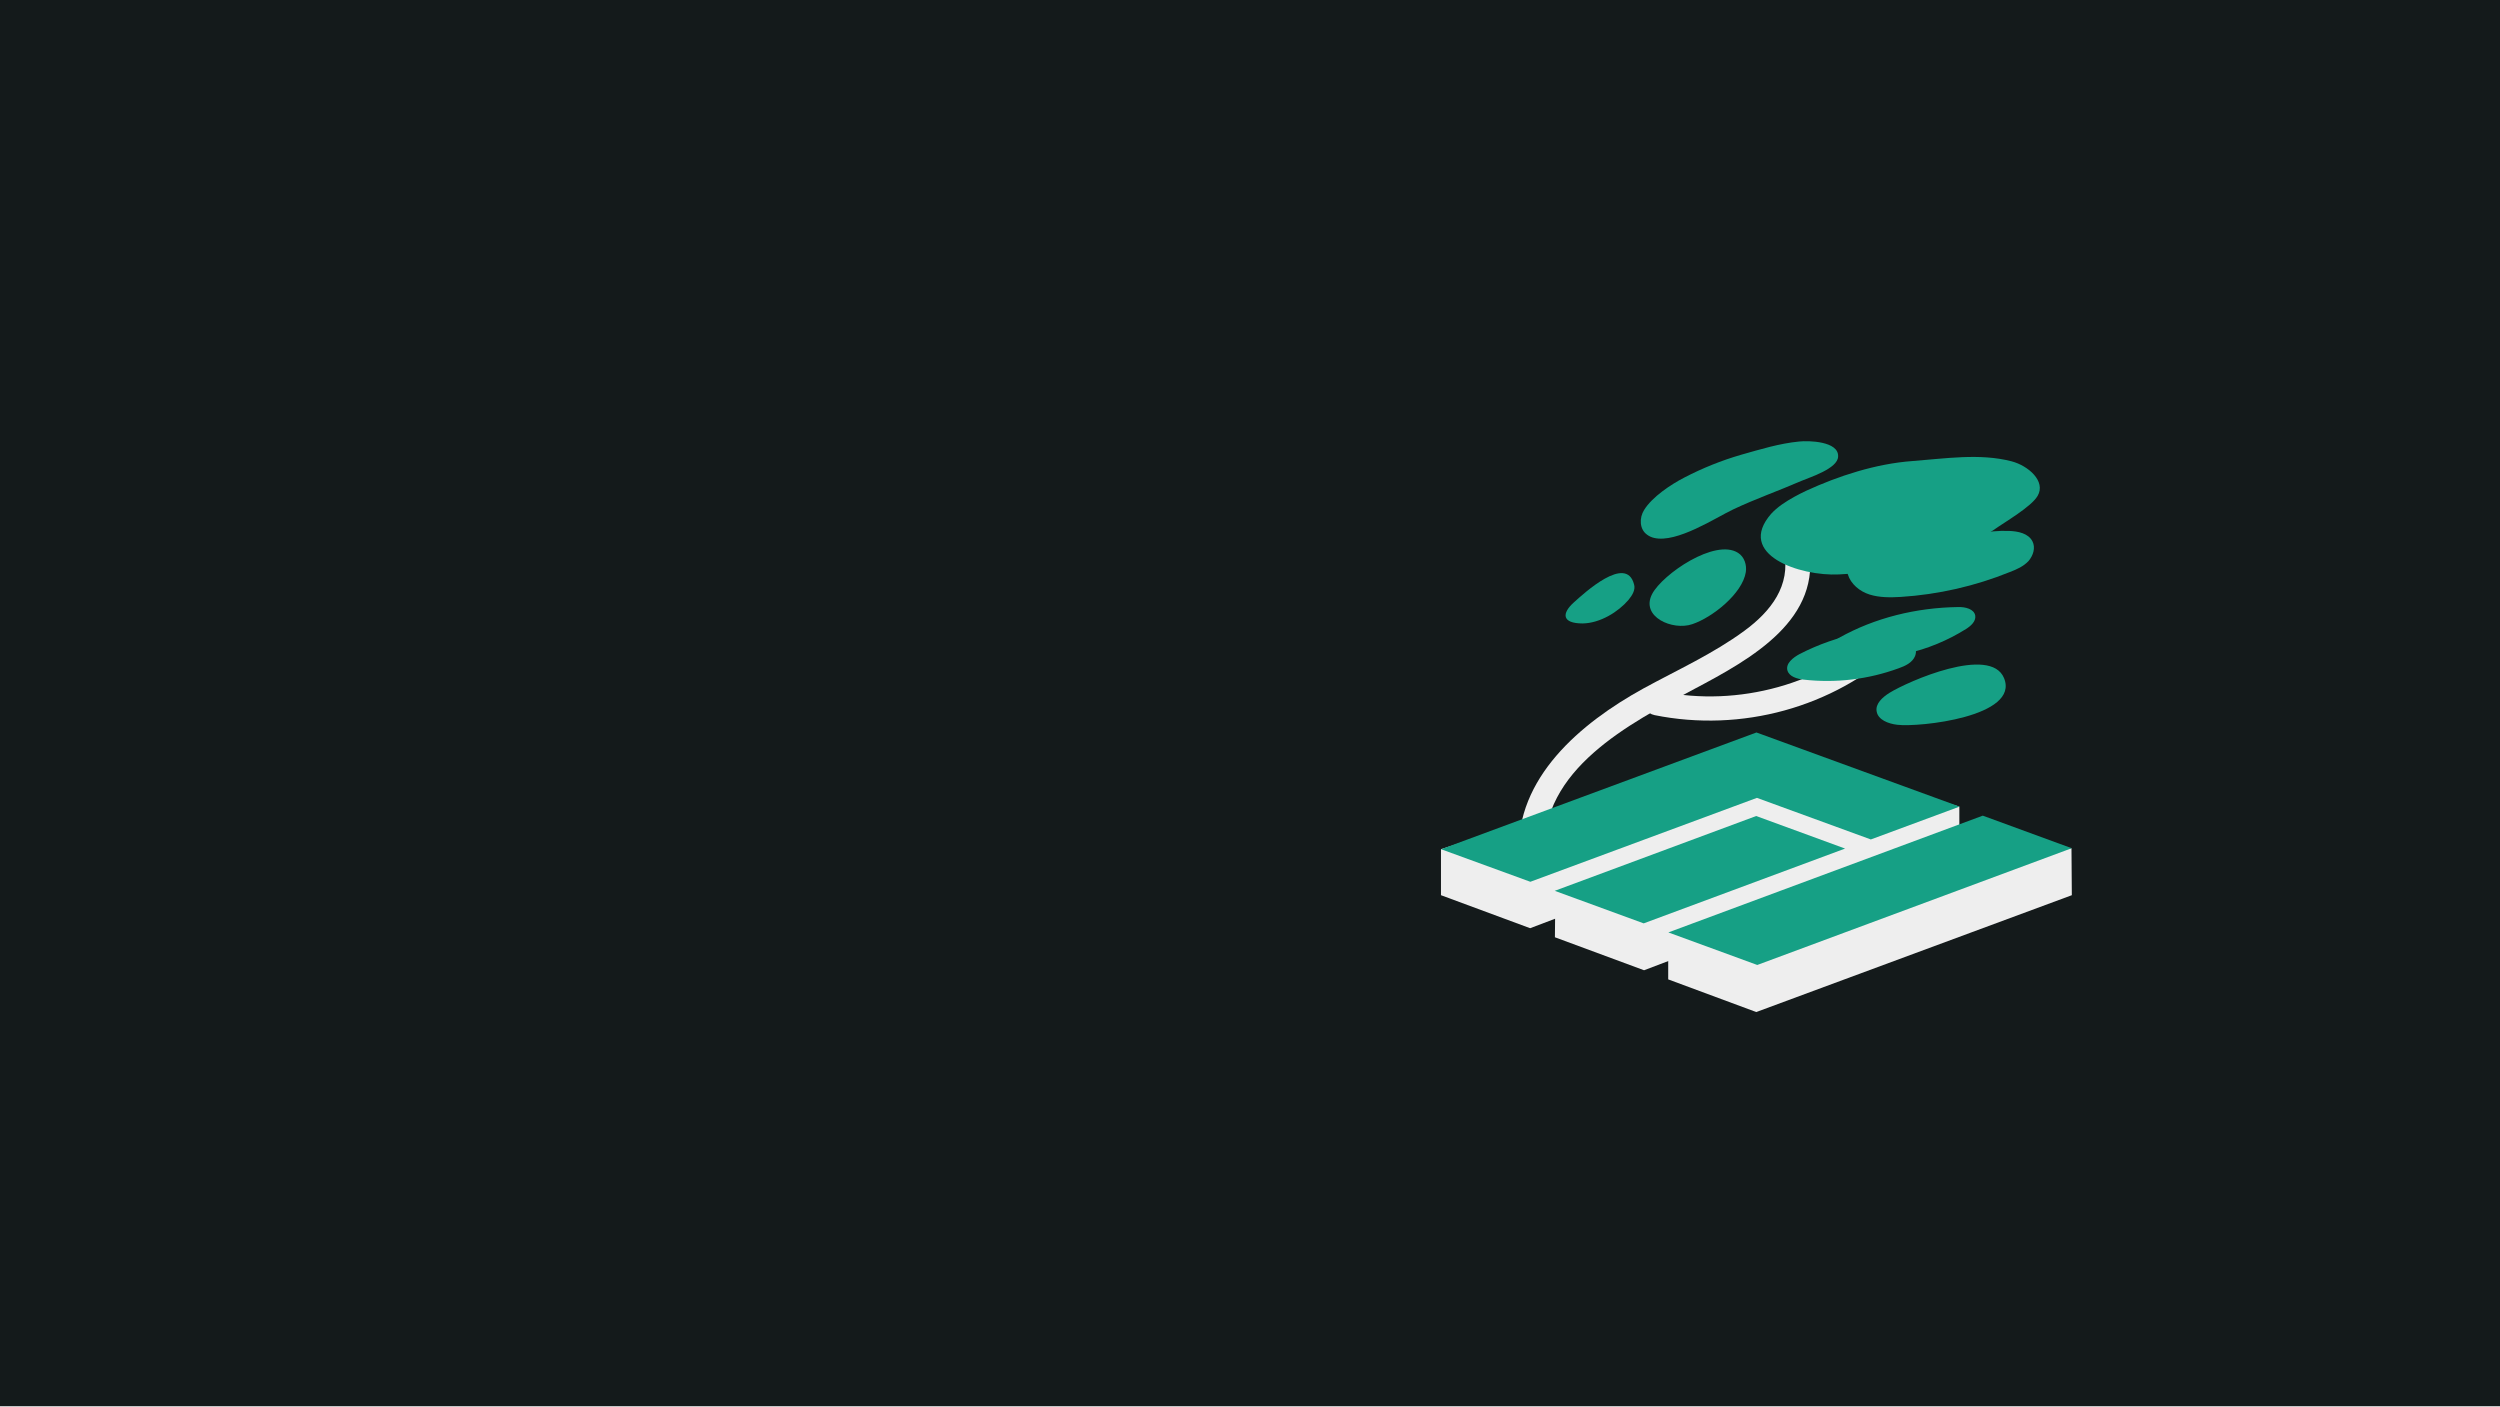
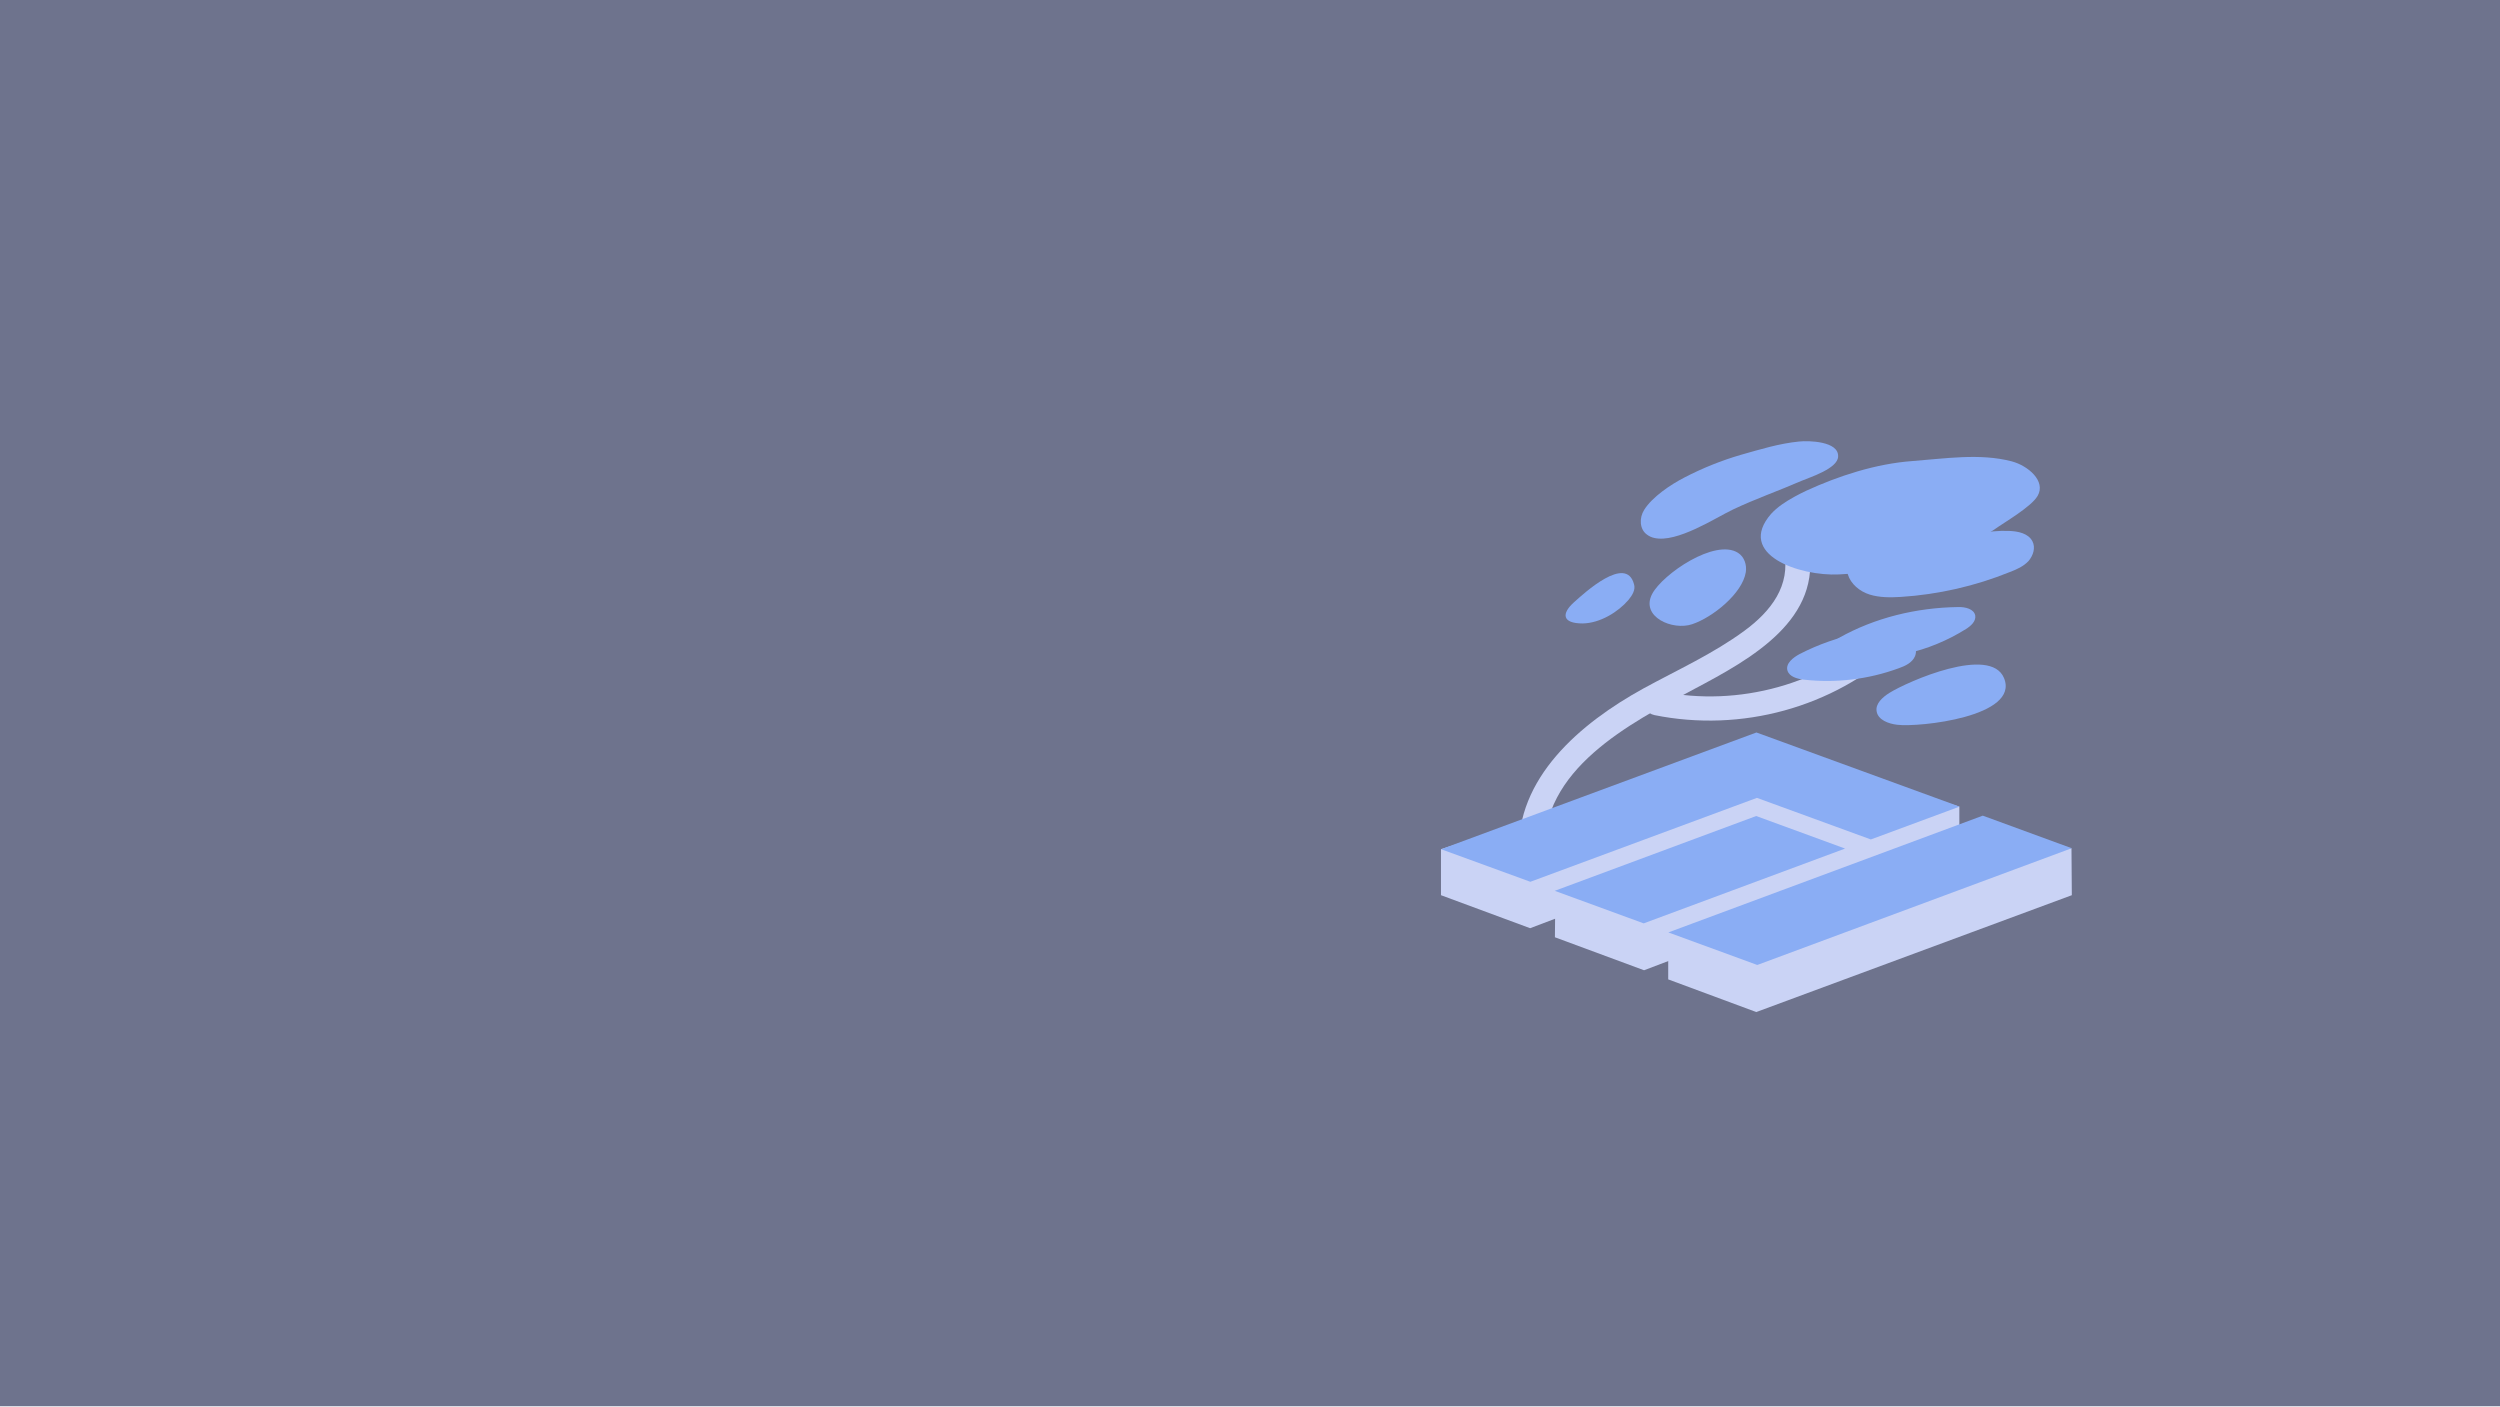
<svg xmlns="http://www.w3.org/2000/svg" viewBox="0 0 3840 2160">
-   <path d="M0 0h3840v2160H0z" fill="#141a1b" />
-   <path fill="#eeeeee" d="m2388.34 1439.64 136.94 50.68 484.28-184.24v-67.12l-311.86-91.16-484.36 156.56v70.66l136.94 50.7 38.34-14.54Zm0 0" />
-   <path fill="#eeeeee" d="M2562.38 1432.2v72.14l135.24 50.16 484.7-179.48-.52-72.2Zm-190.28-119.82c-5.9-130.46 130.2-200.72 230.7-254.28 87.76-46.46 197.44-107.12 174.8-220.64-4.72-23.56-42-13.72-37.28 10.08 10.4 51.96-20.04 91.32-60.86 121.3-47.88 35.24-103.08 60.2-155.44 88.8-96.26 53.1-196.04 137.1-191.08 254.74 1.88 24.02 40.34 24.02 39.16 0Zm0 0" />
-   <path fill="#eeeeee" d="M2541.24 1098.4c133.5 27 274.58-11.7 373.4-103 17.94-16.72-9.42-43.26-27.36-26.56-88.2 81.94-216.3 117.64-335.66 93.38-24.54-4.58-34.92 31.12-10.4 36.16Zm0 0" />
-   <path fill="#16a085" d="m2697.88 1125.08-484.32 179.34 137.04 50 348.02-128.9 174.98 63.88 136.28-50.44Zm0 0" />
-   <path fill="#16a085" d="m2697.48 1253.4-309.4 114.9 136.6 50 309.38-114.9Zm348.06-.56L2562.6 1432.2l136.58 50 482.94-179.34Zm40.36-437.34c13.7.46 29.5 3.66 35.86 15.8 5.2 10.06 1.2 21.96-5.9 30.42-7.78 8.24-17.92 12.82-28.78 16.94a538.05 538.05 0 0 1-167.48 38.22c-15.8.92-32.54 1.14-47.88-3.66-15.34-4.8-29-16.24-33.5-31.12-9.44-34.56 68.4-45.78 89.4-49.44 21-3.66 42-6.18 63-7.1 31.84-2.28 62.74-11.44 95.28-10.06Zm-545.14 10.76c35.14 8.24 94.6-31.14 121.24-43.72 34.2-16.26 69.84-28.6 104.52-43.72 13.2-5.72 56.6-19 56.84-37.76.94-23.34-45.06-24.5-59.92-22.88-30.42 2.96-59.92 12.12-89.16 20.36-30 8.74-59.07 20.4-86.8 34.8-21 10.74-49.8 29.98-62.06 49.88-7.78 12.14-7.3 30 4.72 38.22a27.86 27.86 0 0 0 10.62 4.8Zm0 0" />
-   <path fill="#16a085" d="M2756.14 763.08c5.88-3.44 12.02-6.18 17.92-9.16 49.78-22.88 107.1-41.64 163.48-45.76 49.3-3.66 103.54-12.36 152.38.46 25.24 6.62 53.08 30.44 39.86 53.08-9.9 16.94-50 39.84-67.7 52.42-64.64 44.4-154.98 64.08-237.54 68.2-59.92 2.98-158.76-30.44-104.02-93.14 9.42-10.3 21.92-18.54 35.6-26.1Zm321.98 278.32c-21-50.36-147.2 5.02-175.98 22.88-10.6 6.64-21.92 16.7-19.58 28.6 2.14 12.82 17.94 18.78 31.62 20.38 33.26 4.12 188.72-12.36 163.94-71.86ZM2681.6 878.66c-5.2 33.2-51.44 69.8-82.34 80.1-29.96 10.3-79.96-11.2-61.56-46.46 16.28-30.66 96.72-85.6 131.86-63.16 9.9 6.18 13.68 18.76 12.02 29.52Zm88.68 165.24c49.36 5.65 99.36-.3 146.02-17.4 10.4-3.64 21-8.68 25.24-18.76a19.7 19.7 0 0 0-5.2-21.96 21.07 21.07 0 0 0-22.64-3.66c-13.68-14.66-37.74-13.28-57.8-9.6a349.69 349.69 0 0 0-91.52 32.02c-10.38 5.5-21.94 14.66-18.86 25.4 2.82 9.4 14.86 12.82 24.76 13.96Zm0 0" />
-   <path fill="#16a085" d="M2827.6 1005.24c65.12 14.18 136.6-4.12 192.26-39.14 7.32-4.6 15.34-11.68 14.16-20.38-1.66-10.3-15.34-13.72-26.66-13.28-63.46.92-127.62 16.26-182.82 47.4-6.36 3.4-13.2 9.14-11.56 15.78 1.88 5.94 8.72 8.46 14.62 9.6Zm-326.24-83.78c5.9-7.1 11.1-15.8 8.5-24.02-12.04-46-76.66 13.72-92 27.46-19.58 17.4-18.88 32.72 13.2 32.72 26.66-.46 54.5-17.6 70.3-36.16Zm0 0" />
+   <path d="M0 0h3840v2160H0z" fill="#6e738d" />
+   <path fill="#cad3f5" d="m2388.34 1439.64 136.94 50.68 484.28-184.24v-67.12l-311.86-91.16-484.36 156.56v70.66l136.94 50.7 38.34-14.54Zm0 0" />
+   <path fill="#cad3f5" d="M2562.38 1432.2v72.14l135.24 50.16 484.7-179.48-.52-72.2Zm-190.28-119.82c-5.9-130.46 130.2-200.72 230.7-254.28 87.76-46.46 197.44-107.12 174.8-220.64-4.72-23.56-42-13.72-37.28 10.08 10.4 51.96-20.04 91.32-60.86 121.3-47.88 35.24-103.08 60.2-155.44 88.8-96.26 53.1-196.04 137.1-191.08 254.74 1.88 24.02 40.34 24.02 39.16 0Zm0 0" />
+   <path fill="#cad3f5" d="M2541.24 1098.4c133.5 27 274.58-11.7 373.4-103 17.94-16.72-9.42-43.26-27.36-26.56-88.2 81.94-216.3 117.64-335.66 93.38-24.54-4.58-34.92 31.12-10.4 36.16Zm0 0" />
+   <path fill="#8aadf4" d="m2697.88 1125.08-484.32 179.34 137.04 50 348.02-128.9 174.98 63.88 136.28-50.44Zm0 0" />
+   <path fill="#8aadf4" d="m2697.48 1253.4-309.4 114.9 136.6 50 309.38-114.9Zm348.06-.56L2562.6 1432.2l136.58 50 482.94-179.34Zm40.36-437.34c13.7.46 29.5 3.66 35.86 15.8 5.2 10.06 1.2 21.96-5.9 30.42-7.78 8.24-17.92 12.82-28.78 16.94a538.05 538.05 0 0 1-167.48 38.22c-15.8.92-32.54 1.14-47.88-3.66-15.34-4.8-29-16.24-33.5-31.12-9.44-34.56 68.4-45.78 89.4-49.44 21-3.66 42-6.18 63-7.1 31.84-2.28 62.74-11.44 95.28-10.06Zm-545.14 10.76c35.14 8.24 94.6-31.14 121.24-43.72 34.2-16.26 69.84-28.6 104.52-43.72 13.2-5.72 56.6-19 56.84-37.76.94-23.34-45.06-24.5-59.92-22.88-30.42 2.96-59.92 12.12-89.16 20.36-30 8.74-59.07 20.4-86.8 34.8-21 10.74-49.8 29.98-62.06 49.88-7.78 12.14-7.3 30 4.72 38.22a27.86 27.86 0 0 0 10.62 4.8Zm0 0" />
+   <path fill="#8aadf4" d="M2756.14 763.08c5.88-3.44 12.02-6.18 17.92-9.16 49.78-22.88 107.1-41.64 163.48-45.76 49.3-3.66 103.54-12.36 152.38.46 25.24 6.62 53.08 30.44 39.86 53.08-9.9 16.94-50 39.84-67.7 52.42-64.64 44.4-154.98 64.08-237.54 68.2-59.92 2.98-158.76-30.44-104.02-93.14 9.42-10.3 21.92-18.54 35.6-26.1Zm321.98 278.32c-21-50.36-147.2 5.02-175.98 22.88-10.6 6.64-21.92 16.7-19.58 28.6 2.14 12.82 17.94 18.78 31.62 20.38 33.26 4.12 188.72-12.36 163.94-71.86ZM2681.6 878.66c-5.2 33.2-51.44 69.8-82.34 80.1-29.96 10.3-79.96-11.2-61.56-46.46 16.28-30.66 96.72-85.6 131.86-63.16 9.9 6.18 13.68 18.76 12.02 29.52Zm88.68 165.24c49.36 5.65 99.36-.3 146.02-17.4 10.4-3.64 21-8.68 25.24-18.76a19.7 19.7 0 0 0-5.2-21.96 21.07 21.07 0 0 0-22.64-3.66c-13.68-14.66-37.74-13.28-57.8-9.6a349.69 349.69 0 0 0-91.52 32.02c-10.38 5.5-21.94 14.66-18.86 25.4 2.82 9.4 14.86 12.82 24.76 13.96Zm0 0" />
+   <path fill="#8aadf4" d="M2827.6 1005.24c65.12 14.18 136.6-4.12 192.26-39.14 7.32-4.6 15.34-11.68 14.16-20.38-1.66-10.3-15.34-13.72-26.66-13.28-63.46.92-127.62 16.26-182.82 47.4-6.36 3.4-13.2 9.14-11.56 15.78 1.88 5.94 8.72 8.46 14.62 9.6Zm-326.24-83.78c5.9-7.1 11.1-15.8 8.5-24.02-12.04-46-76.66 13.72-92 27.46-19.58 17.4-18.88 32.72 13.2 32.72 26.66-.46 54.5-17.6 70.3-36.16Zm0 0" />
</svg>
